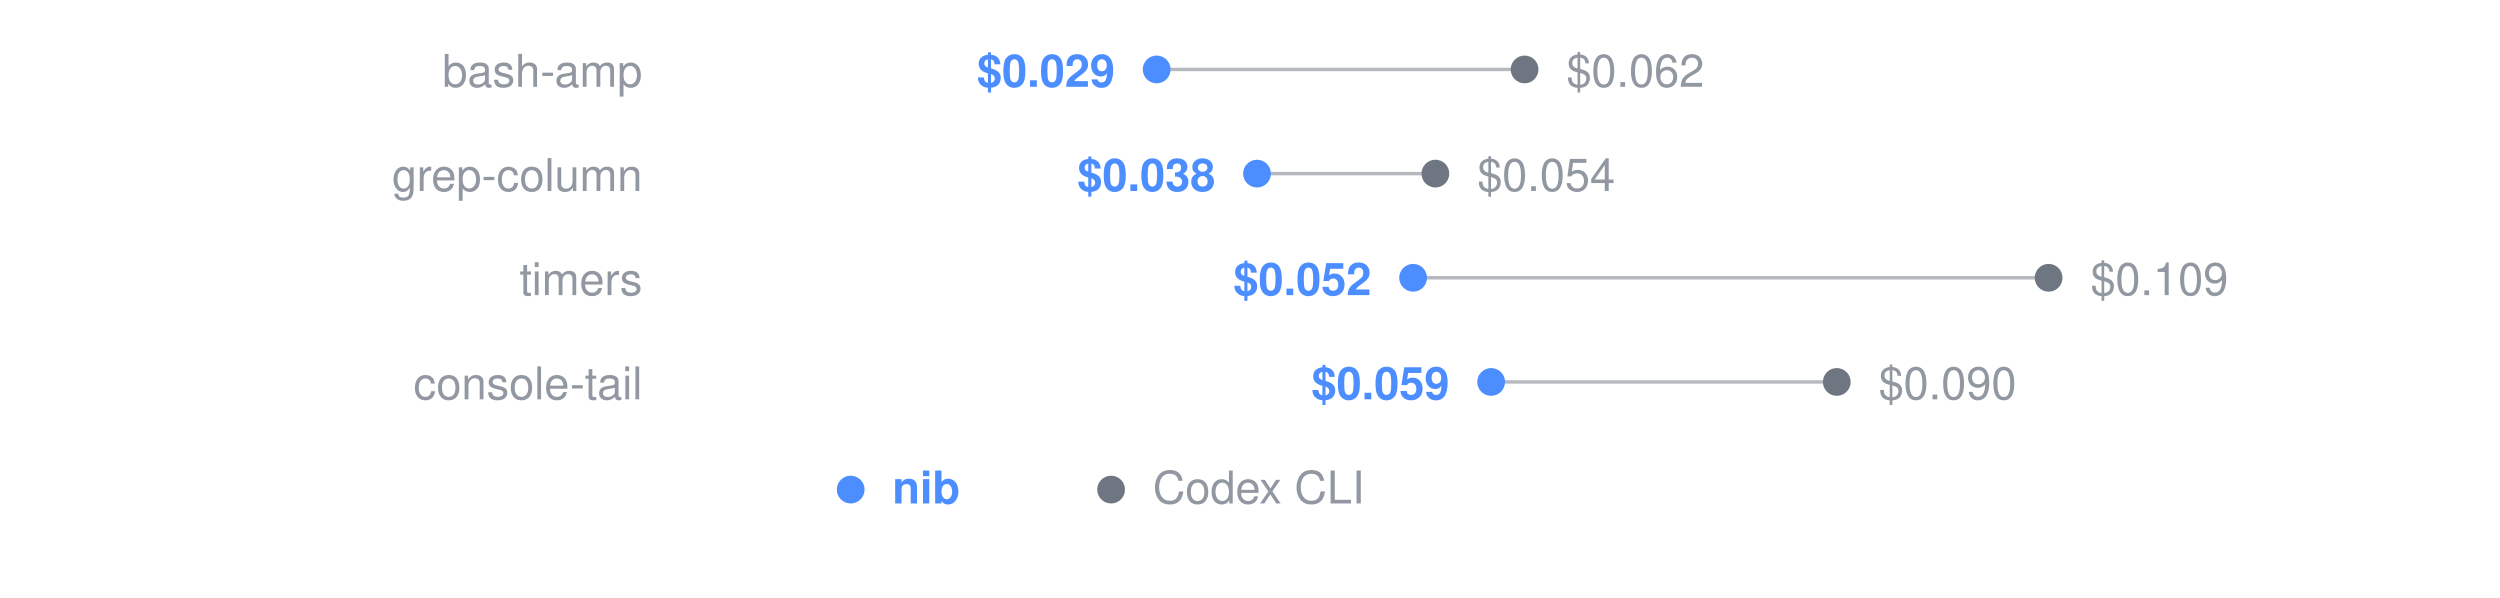
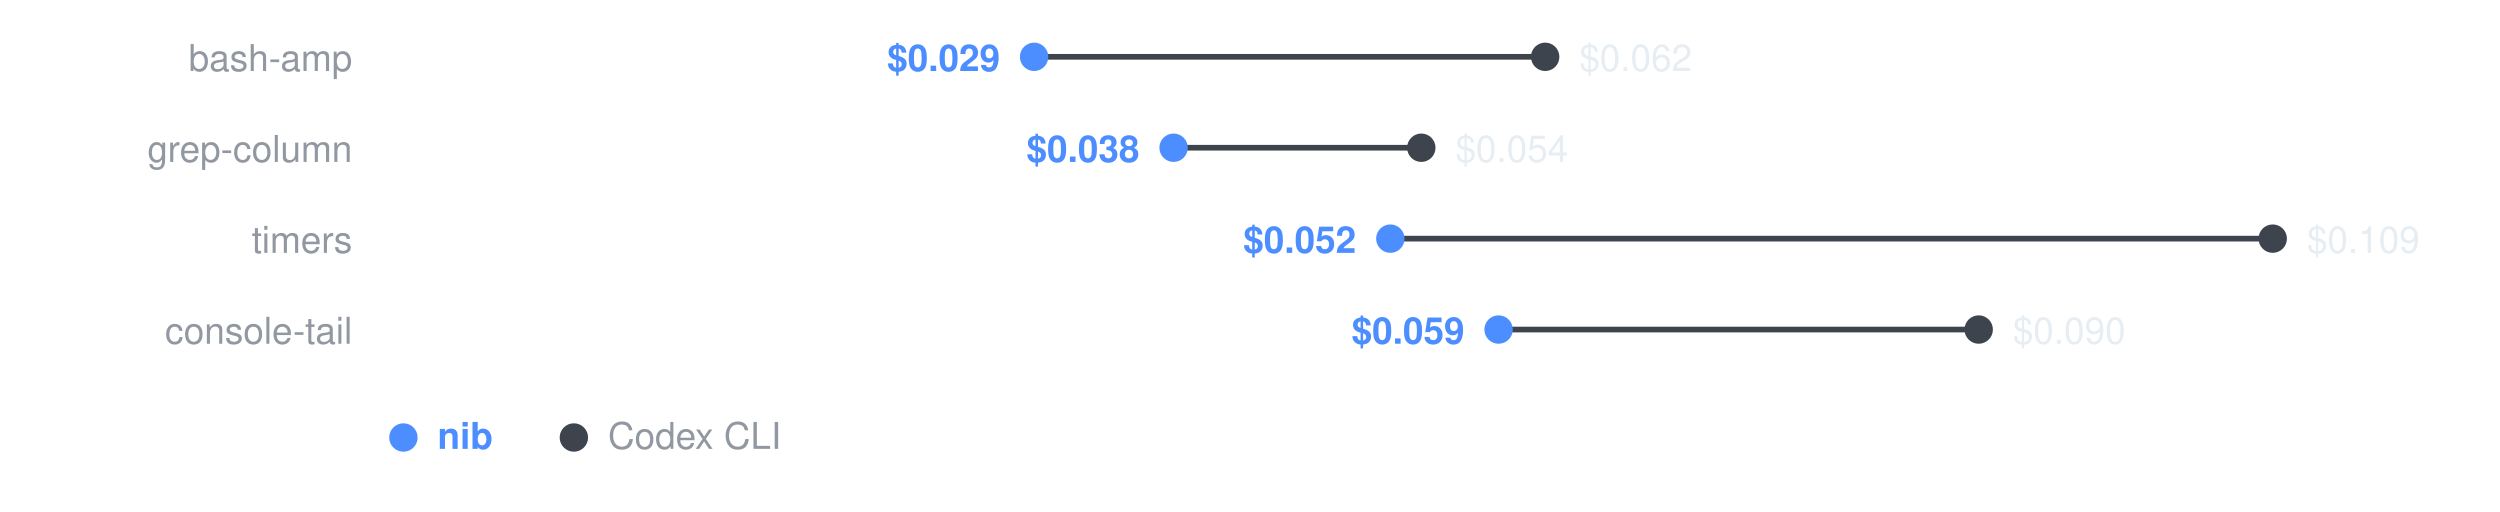
- <svg xmlns="http://www.w3.org/2000/svg" width="720" height="172" viewBox="0 0 720 172" font-family="-apple-system, BlinkMacSystemFont, &quot;Segoe UI&quot;, Helvetica, Arial, sans-serif" font-size="13">
-   <text x="185" y="25" fill="#9198a1" text-anchor="end" font-weight="400">bash-amp</text>
-   <line x1="333.119" x2="439.083" y1="20" y2="20" stroke="#6E7781" stroke-opacity="0.5" stroke-width="1" />
-   <circle cx="333.119" cy="20" r="4" fill="#4C8DFF" />
-   <circle cx="439.083" cy="20" r="4" fill="#6E7781" />
-   <text x="321.119" y="25" fill="#4C8DFF" text-anchor="end" font-weight="700">$0.029</text>
-   <text x="451.083" y="25" fill="#9198a1" text-anchor="start" font-weight="400">$0.062</text>
-   <text x="185" y="55" fill="#9198a1" text-anchor="end" font-weight="400">grep-column</text>
-   <line x1="362.018" x2="413.394" y1="50" y2="50" stroke="#6E7781" stroke-opacity="0.5" stroke-width="1" />
-   <circle cx="362.018" cy="50" r="4" fill="#4C8DFF" />
-   <circle cx="413.394" cy="50" r="4" fill="#6E7781" />
-   <text x="350.018" y="55" fill="#4C8DFF" text-anchor="end" font-weight="700">$0.038</text>
-   <text x="425.394" y="55" fill="#9198a1" text-anchor="start" font-weight="400">$0.054</text>
-   <text x="185" y="85" fill="#9198a1" text-anchor="end" font-weight="400">timers</text>
-   <line x1="406.972" x2="590.0" y1="80" y2="80" stroke="#6E7781" stroke-opacity="0.5" stroke-width="1" />
-   <circle cx="406.972" cy="80" r="4" fill="#4C8DFF" />
-   <circle cx="590.0" cy="80" r="4" fill="#6E7781" />
-   <text x="394.972" y="85" fill="#4C8DFF" text-anchor="end" font-weight="700">$0.052</text>
-   <text x="602.0" y="85" fill="#9198a1" text-anchor="start" font-weight="400">$0.109</text>
-   <text x="185" y="115" fill="#9198a1" text-anchor="end" font-weight="400">console-tail</text>
-   <line x1="429.45" x2="528.991" y1="110" y2="110" stroke="#6E7781" stroke-opacity="0.5" stroke-width="1" />
-   <circle cx="429.45" cy="110" r="4" fill="#4C8DFF" />
-   <circle cx="528.991" cy="110" r="4" fill="#6E7781" />
-   <text x="417.45" y="115" fill="#4C8DFF" text-anchor="end" font-weight="700">$0.059</text>
-   <text x="540.991" y="115" fill="#9198a1" text-anchor="start" font-weight="400">$0.090</text>
-   <circle cx="245" cy="141" r="4" fill="#4C8DFF" />
-   <text x="257" y="145" fill="#4C8DFF" text-anchor="start" font-weight="700">nib</text>
-   <circle cx="320" cy="141" r="4" fill="#6E7781" />
-   <text x="332" y="145" fill="#9198a1" text-anchor="start" font-weight="400">Codex CLI</text>
+ <svg xmlns="http://www.w3.org/2000/svg" width="880" height="180" viewBox="0 0 880 180" font-family="-apple-system, BlinkMacSystemFont, &quot;Segoe UI&quot;, Helvetica, Arial, sans-serif" font-size="13">
+   <text x="124" y="25" fill="#9198a1" text-anchor="end" font-weight="400">bash-amp</text>
+   <line x1="364.0" x2="543.9" y1="20" y2="20" stroke="#3D444D" stroke-width="2" />
+   <circle cx="543.9" cy="20" r="5" fill="#3D444D" />
+   <circle cx="364.0" cy="20" r="5" fill="#4C8DFF" />
+   <text x="352.037" y="25" fill="#4C8DFF" text-anchor="end" font-weight="700">$0.029</text>
+   <text x="555.872" y="25" fill="#e6edf3" text-anchor="start" font-weight="400">$0.062</text>
+   <text x="124" y="57" fill="#9198a1" text-anchor="end" font-weight="400">grep-column</text>
+   <line x1="413.1" x2="500.3" y1="52" y2="52" stroke="#3D444D" stroke-width="2" />
+   <circle cx="500.3" cy="52" r="5" fill="#3D444D" />
+   <circle cx="413.1" cy="52" r="5" fill="#4C8DFF" />
+   <text x="401.083" y="57" fill="#4C8DFF" text-anchor="end" font-weight="700">$0.038</text>
+   <text x="512.275" y="57" fill="#e6edf3" text-anchor="start" font-weight="400">$0.054</text>
+   <text x="124" y="89" fill="#9198a1" text-anchor="end" font-weight="400">timers</text>
+   <line x1="489.4" x2="800.0" y1="84" y2="84" stroke="#3D444D" stroke-width="2" />
+   <circle cx="800.0" cy="84" r="5" fill="#3D444D" />
+   <circle cx="489.4" cy="84" r="5" fill="#4C8DFF" />
+   <text x="477.376" y="89" fill="#4C8DFF" text-anchor="end" font-weight="700">$0.052</text>
+   <text x="812.0" y="89" fill="#e6edf3" text-anchor="start" font-weight="400">$0.109</text>
+   <text x="124" y="121" fill="#9198a1" text-anchor="end" font-weight="400">console-tail</text>
+   <line x1="527.5" x2="696.5" y1="116" y2="116" stroke="#3D444D" stroke-width="2" />
+   <circle cx="696.5" cy="116" r="5" fill="#3D444D" />
+   <circle cx="527.5" cy="116" r="5" fill="#4C8DFF" />
+   <text x="515.523" y="121" fill="#4C8DFF" text-anchor="end" font-weight="700">$0.059</text>
+   <text x="708.459" y="121" fill="#e6edf3" text-anchor="start" font-weight="400">$0.090</text>
+   <circle cx="142" cy="154" r="5" fill="#4C8DFF" />
+   <text x="154" y="158" fill="#4C8DFF" text-anchor="start" font-weight="700">nib</text>
+   <circle cx="202" cy="154" r="5" fill="#3D444D" />
+   <text x="214" y="158" fill="#9198a1" text-anchor="start" font-weight="400">Codex CLI</text>
</svg>
